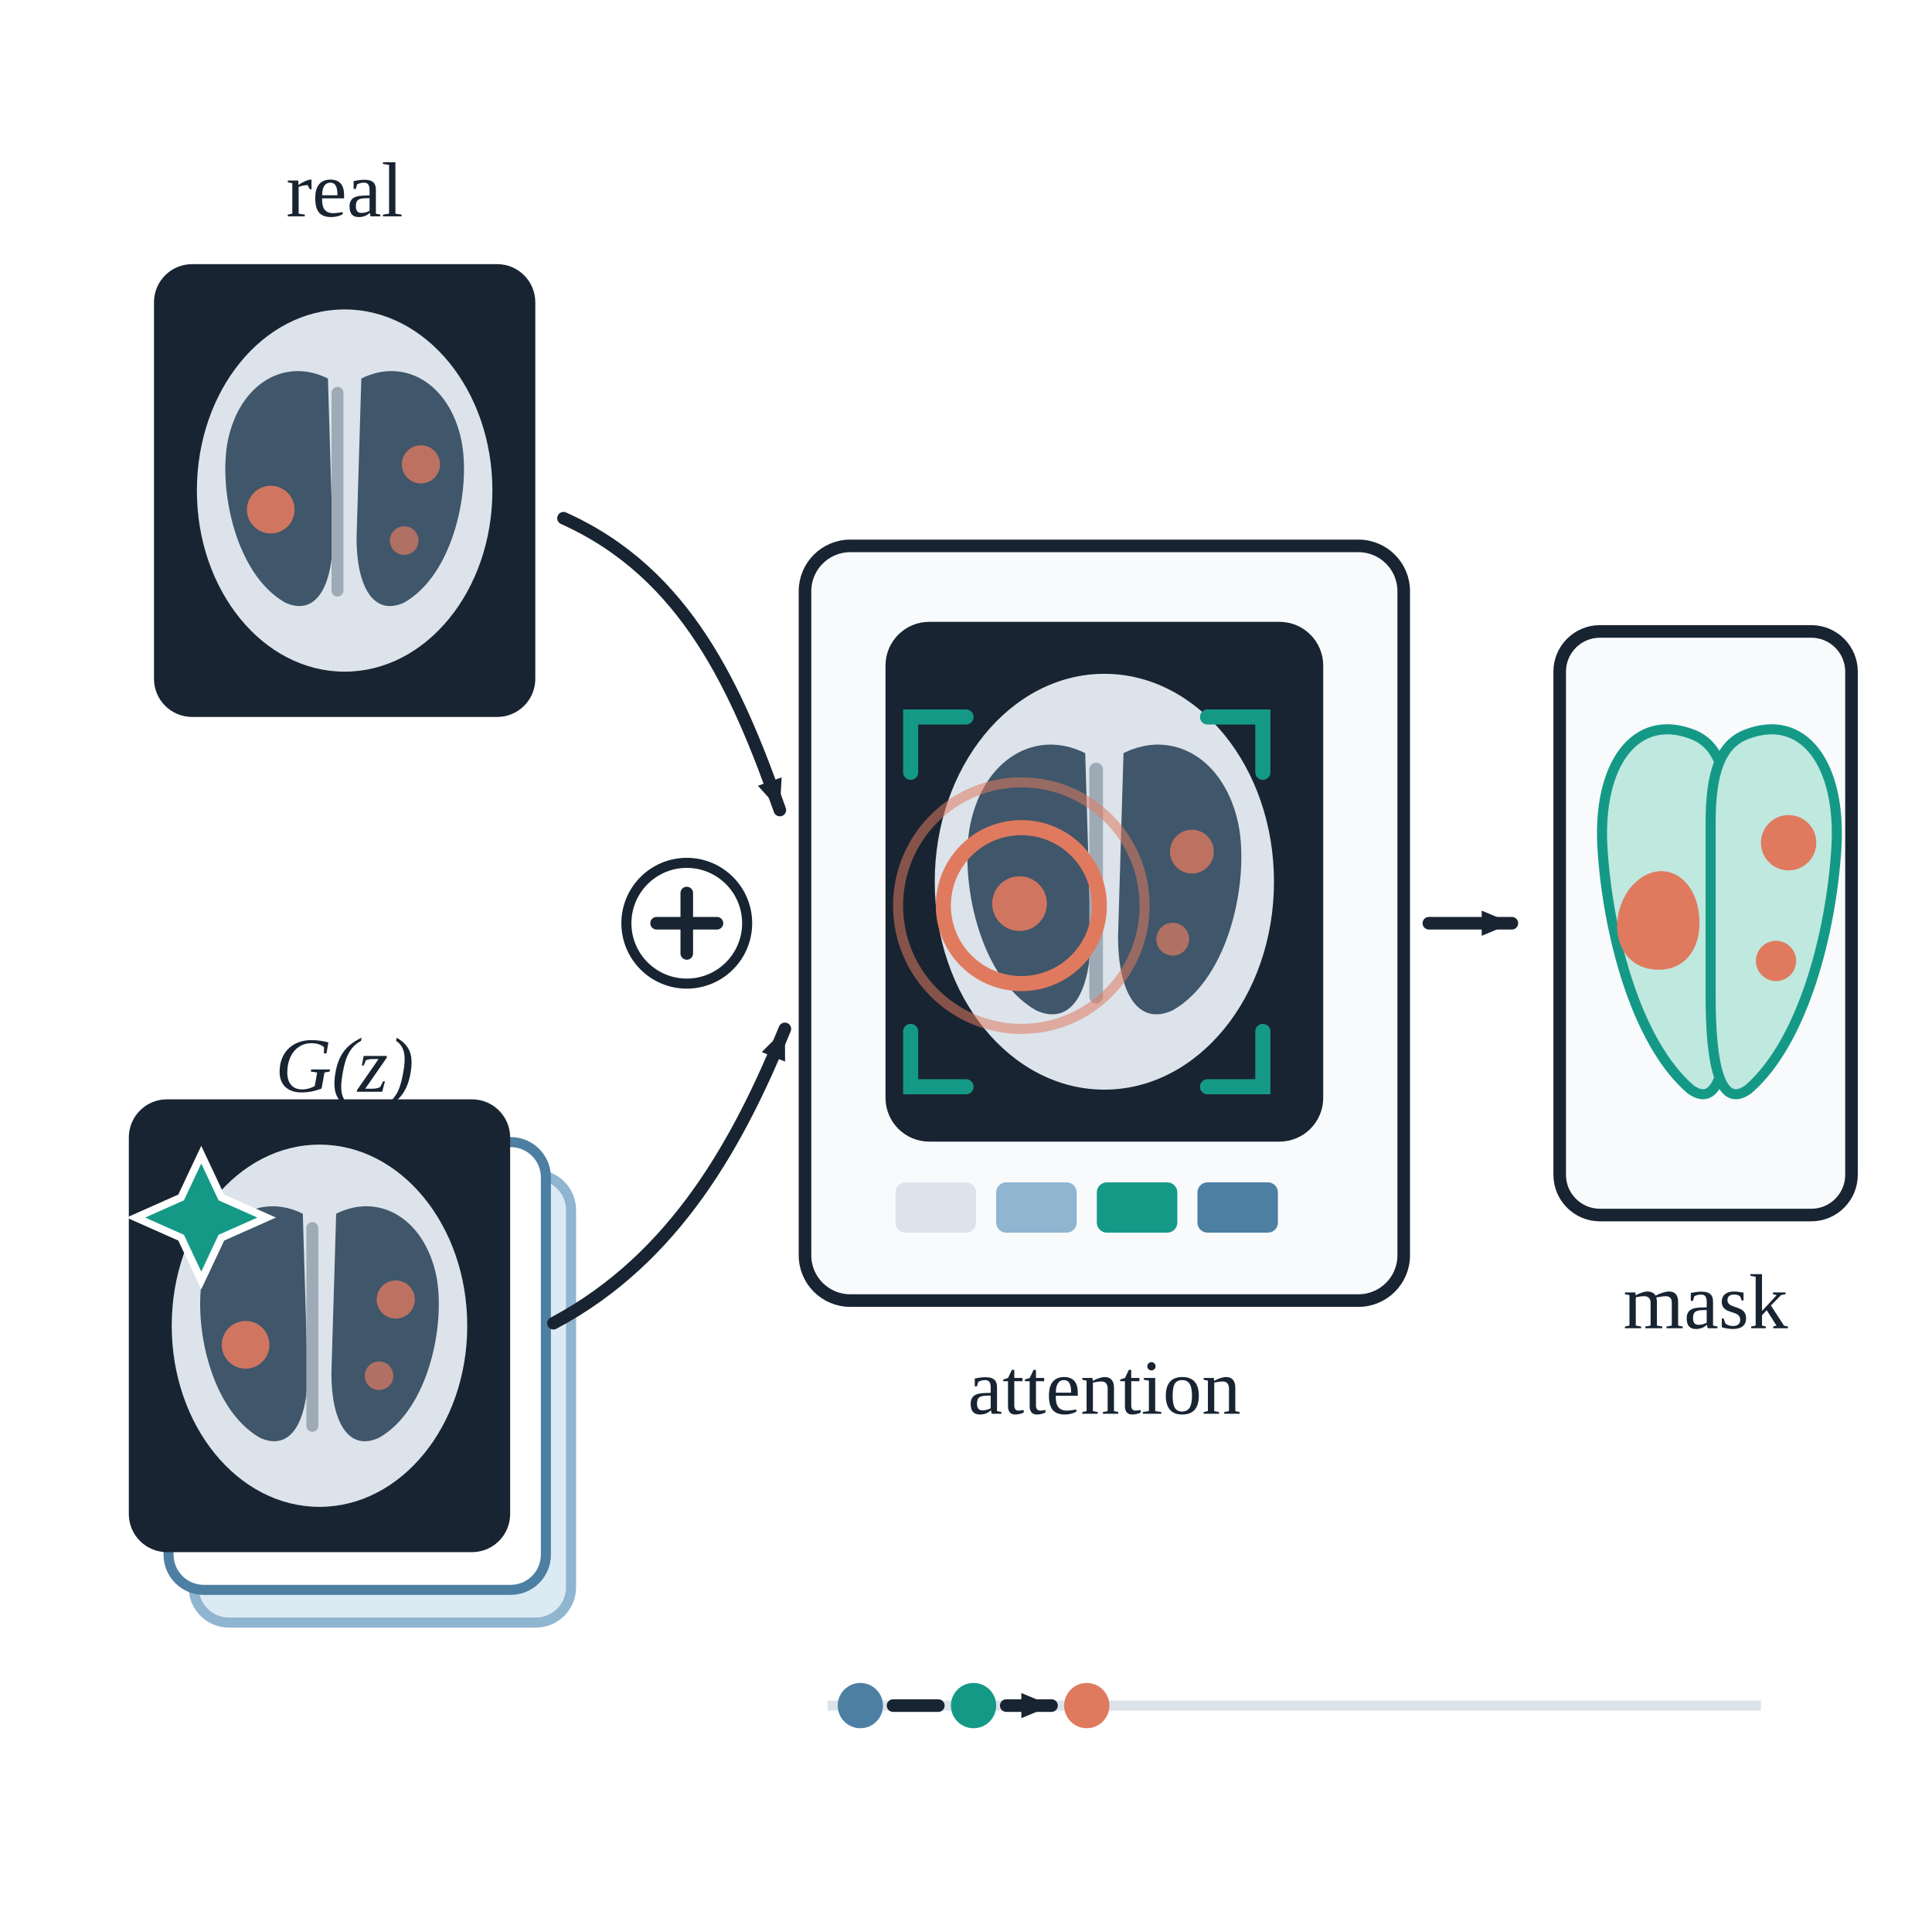
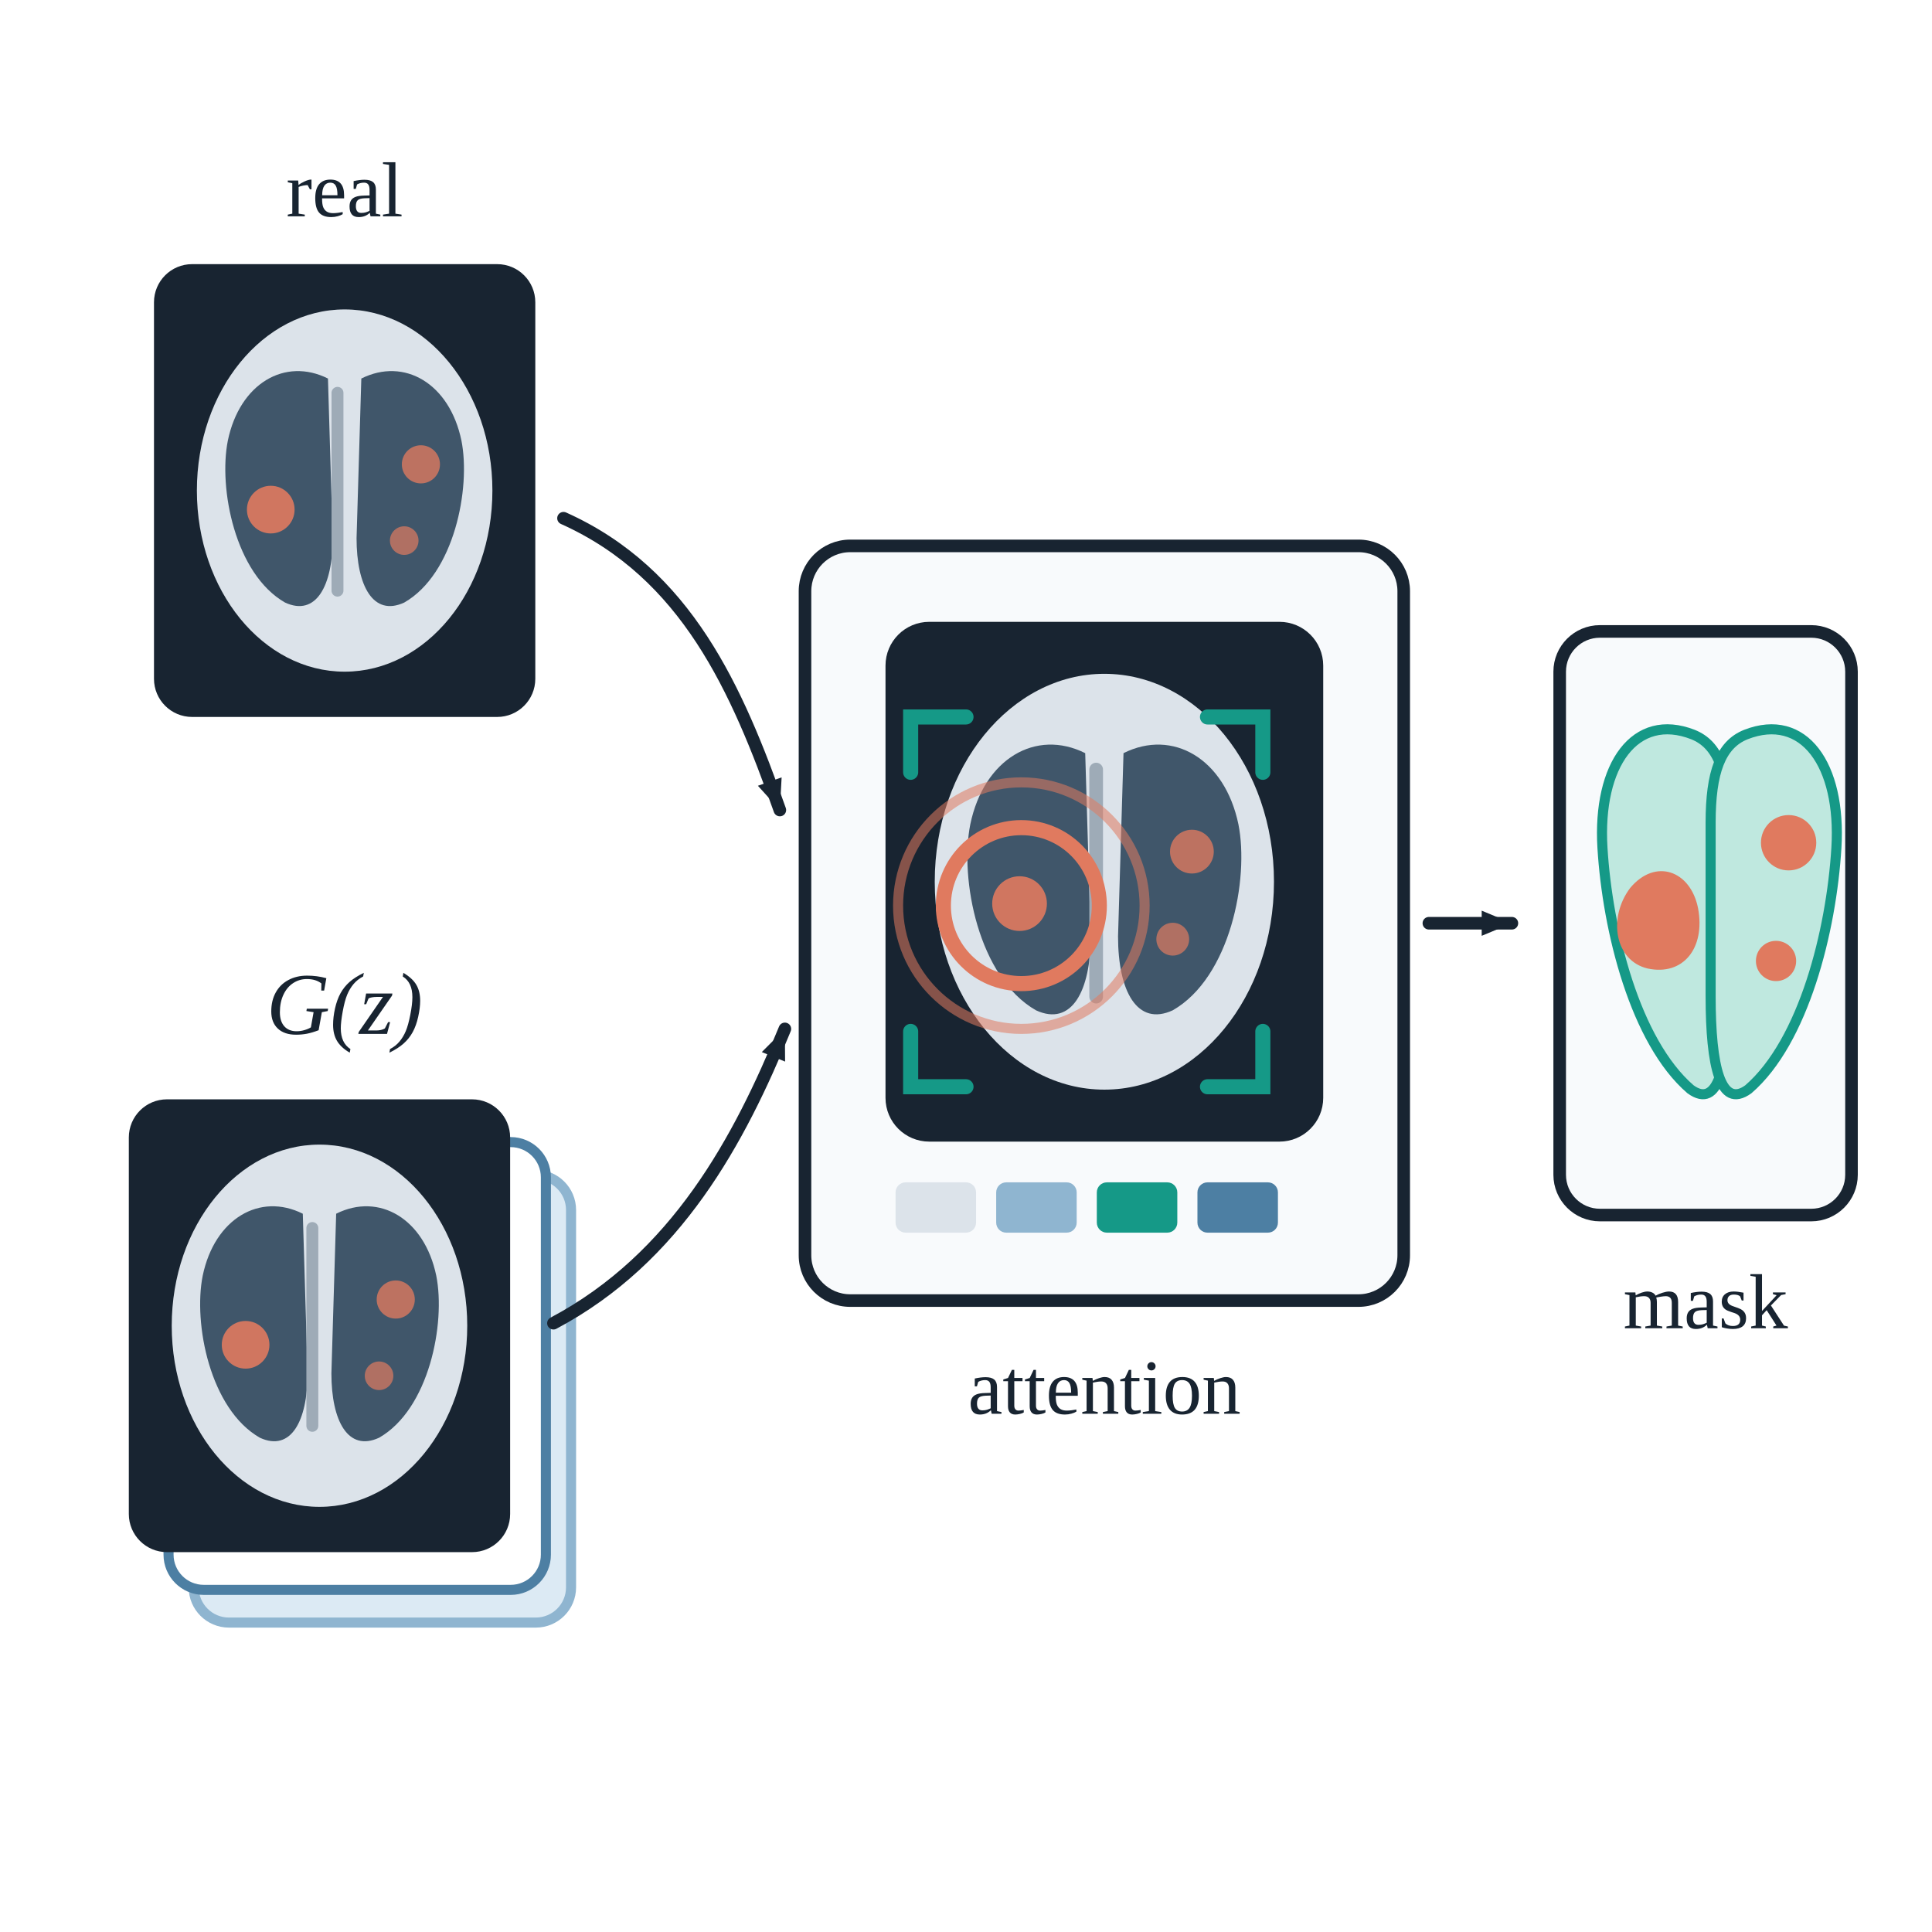
<svg xmlns="http://www.w3.org/2000/svg" viewBox="0 0 768 768" role="img" aria-labelledby="title desc">
  <rect width="768" height="768" fill="#ffffff" />
  <defs>
    <marker id="attention-arrow" markerWidth="14" markerHeight="12" refX="13" refY="6" orient="auto" markerUnits="userSpaceOnUse">
      <path d="M1 1L13 6L1 11Z" fill="#182431" />
    </marker>
    <style>
-       .label { font-family: Georgia, 'Times New Roman', serif; fill: #182431; }
+       .label { font-family: 'Times New Roman', Times, serif; fill: #182431; }
      .flow { fill: none; stroke: #182431; stroke-width: 5; stroke-linecap: round; stroke-linejoin: round; }
    </style>
    <symbol id="ct-slice" viewBox="0 0 160 190">
      <rect x="2" y="2" width="156" height="186" rx="14" fill="#182431" stroke="#182431" stroke-width="4" />
      <ellipse cx="80" cy="95" rx="62" ry="76" fill="#dce3ea" />
      <path d="M73 48C55 39 36 50 31 74C27 94 34 130 55 142C68 148 75 135 75 115Z" fill="#40566a" />
      <path d="M87 48C105 39 124 50 129 74C133 94 126 130 105 142C92 148 85 135 85 115Z" fill="#40566a" />
      <path d="M77 54V137" stroke="#9eabb7" stroke-width="5" stroke-linecap="round" />
      <circle cx="49" cy="103" r="10" fill="#e07a5f" opacity=".9" />
      <circle cx="112" cy="84" r="8" fill="#e07a5f" opacity=".78" />
      <circle cx="105" cy="116" r="6" fill="#e07a5f" opacity=".7" />
    </symbol>
    <symbol id="ct-clean" viewBox="0 0 160 190">
      <rect x="2" y="2" width="156" height="186" rx="14" fill="#182431" stroke="#182431" stroke-width="4" />
      <ellipse cx="80" cy="95" rx="62" ry="76" fill="#dce3ea" />
      <path d="M73 48C55 39 36 50 31 74C27 94 34 130 55 142C68 148 75 135 75 115Z" fill="#40566a" />
      <path d="M87 48C105 39 124 50 129 74C133 94 126 130 105 142C92 148 85 135 85 115Z" fill="#40566a" />
      <path d="M77 54V137" stroke="#9eabb7" stroke-width="5" stroke-linecap="round" />
    </symbol>
  </defs>
  <g aria-label="real CT input">
    <text x="137" y="86" text-anchor="middle" class="label" font-size="31">real</text>
    <use href="#ct-slice" x="61" y="105" width="152" height="180" />
  </g>
  <g aria-label="synthetic CT input">
-     <text x="137" y="434" text-anchor="middle" class="label" font-size="31" font-style="italic">G(z)</text>
+     <text x="137" y="411" text-anchor="middle" class="label" font-size="35" font-style="italic">G(z)</text>
    <rect x="77" y="467" width="150" height="178" rx="14" fill="#dceaf4" stroke="#8fb5d0" stroke-width="4" />
    <rect x="67" y="454" width="150" height="178" rx="14" fill="#ffffff" stroke="#4d7fa3" stroke-width="4" />
    <use href="#ct-slice" x="51" y="437" width="152" height="180" />
-     <path d="M80 459L88 476L106 484L88 492L80 509L72 492L54 484L72 476Z" fill="#159987" stroke="#ffffff" stroke-width="3" />
  </g>
  <path d="M224 206C273 228 293 274 310 322" class="flow" marker-end="url(#attention-arrow)" />
  <path d="M220 526C269 500 294 453 312 409" class="flow" marker-end="url(#attention-arrow)" />
-   <circle cx="273" cy="367" r="24" fill="#ffffff" stroke="#182431" stroke-width="4" />
-   <path d="M261 367H285M273 355V379" stroke="#182431" stroke-width="5" stroke-linecap="round" />
  <g aria-label="attention focus">
    <rect x="320" y="217" width="238" height="300" rx="18" fill="#f8fafc" stroke="#182431" stroke-width="5" />
    <use href="#ct-slice" x="352" y="247" width="174" height="207" />
    <circle cx="406" cy="360" r="31" fill="none" stroke="#e07a5f" stroke-width="6" />
    <circle cx="406" cy="360" r="49" fill="none" stroke="#e07a5f" stroke-width="4" opacity=".55" />
    <path d="M362 307V285H384M480 285H502V307M362 410V432H384M480 432H502V410" fill="none" stroke="#159987" stroke-width="6" stroke-linecap="round" />
    <g transform="translate(356 470)">
      <rect width="32" height="20" rx="4" fill="#dce3ea" />
      <rect x="40" width="32" height="20" rx="4" fill="#8fb5d0" />
      <rect x="80" width="32" height="20" rx="4" fill="#159987" />
      <rect x="120" width="32" height="20" rx="4" fill="#4d7fa3" />
    </g>
    <text x="439" y="562" text-anchor="middle" class="label" font-size="31">attention</text>
  </g>
  <path d="M568 367H601" class="flow" marker-end="url(#attention-arrow)" />
  <g aria-label="infection mask output">
    <rect x="620" y="251" width="116" height="232" rx="16" fill="#f8fafc" stroke="#182431" stroke-width="5" />
    <path d="M673 292C650 283 635 304 637 337C639 370 650 414 672 433C683 441 687 424 687 396V327C687 307 683 296 673 292Z" fill="#bfe8df" stroke="#159987" stroke-width="4" />
    <path d="M694 292C717 283 732 304 730 337C728 370 717 414 695 433C684 441 680 424 680 396V327C680 307 684 296 694 292Z" fill="#bfe8df" stroke="#159987" stroke-width="4" />
    <path d="M648 353C658 341 672 346 675 361C678 377 669 388 655 385C642 382 639 365 648 353Z" fill="#e07a5f" />
    <circle cx="711" cy="335" r="11" fill="#e07a5f" />
    <circle cx="706" cy="382" r="8" fill="#e07a5f" />
    <text x="678" y="528" text-anchor="middle" class="label" font-size="31">mask</text>
  </g>
-   <path d="M329 678H700" fill="none" stroke="#dce3ea" stroke-width="4" />
-   <g transform="translate(342 648)">
-     <circle cx="0" cy="30" r="9" fill="#4d7fa3" />
-     <circle cx="45" cy="30" r="9" fill="#159987" />
-     <circle cx="90" cy="30" r="9" fill="#e07a5f" />
-     <path d="M13 30H31M58 30H76" class="flow" marker-end="url(#attention-arrow)" />
-   </g>
</svg>
